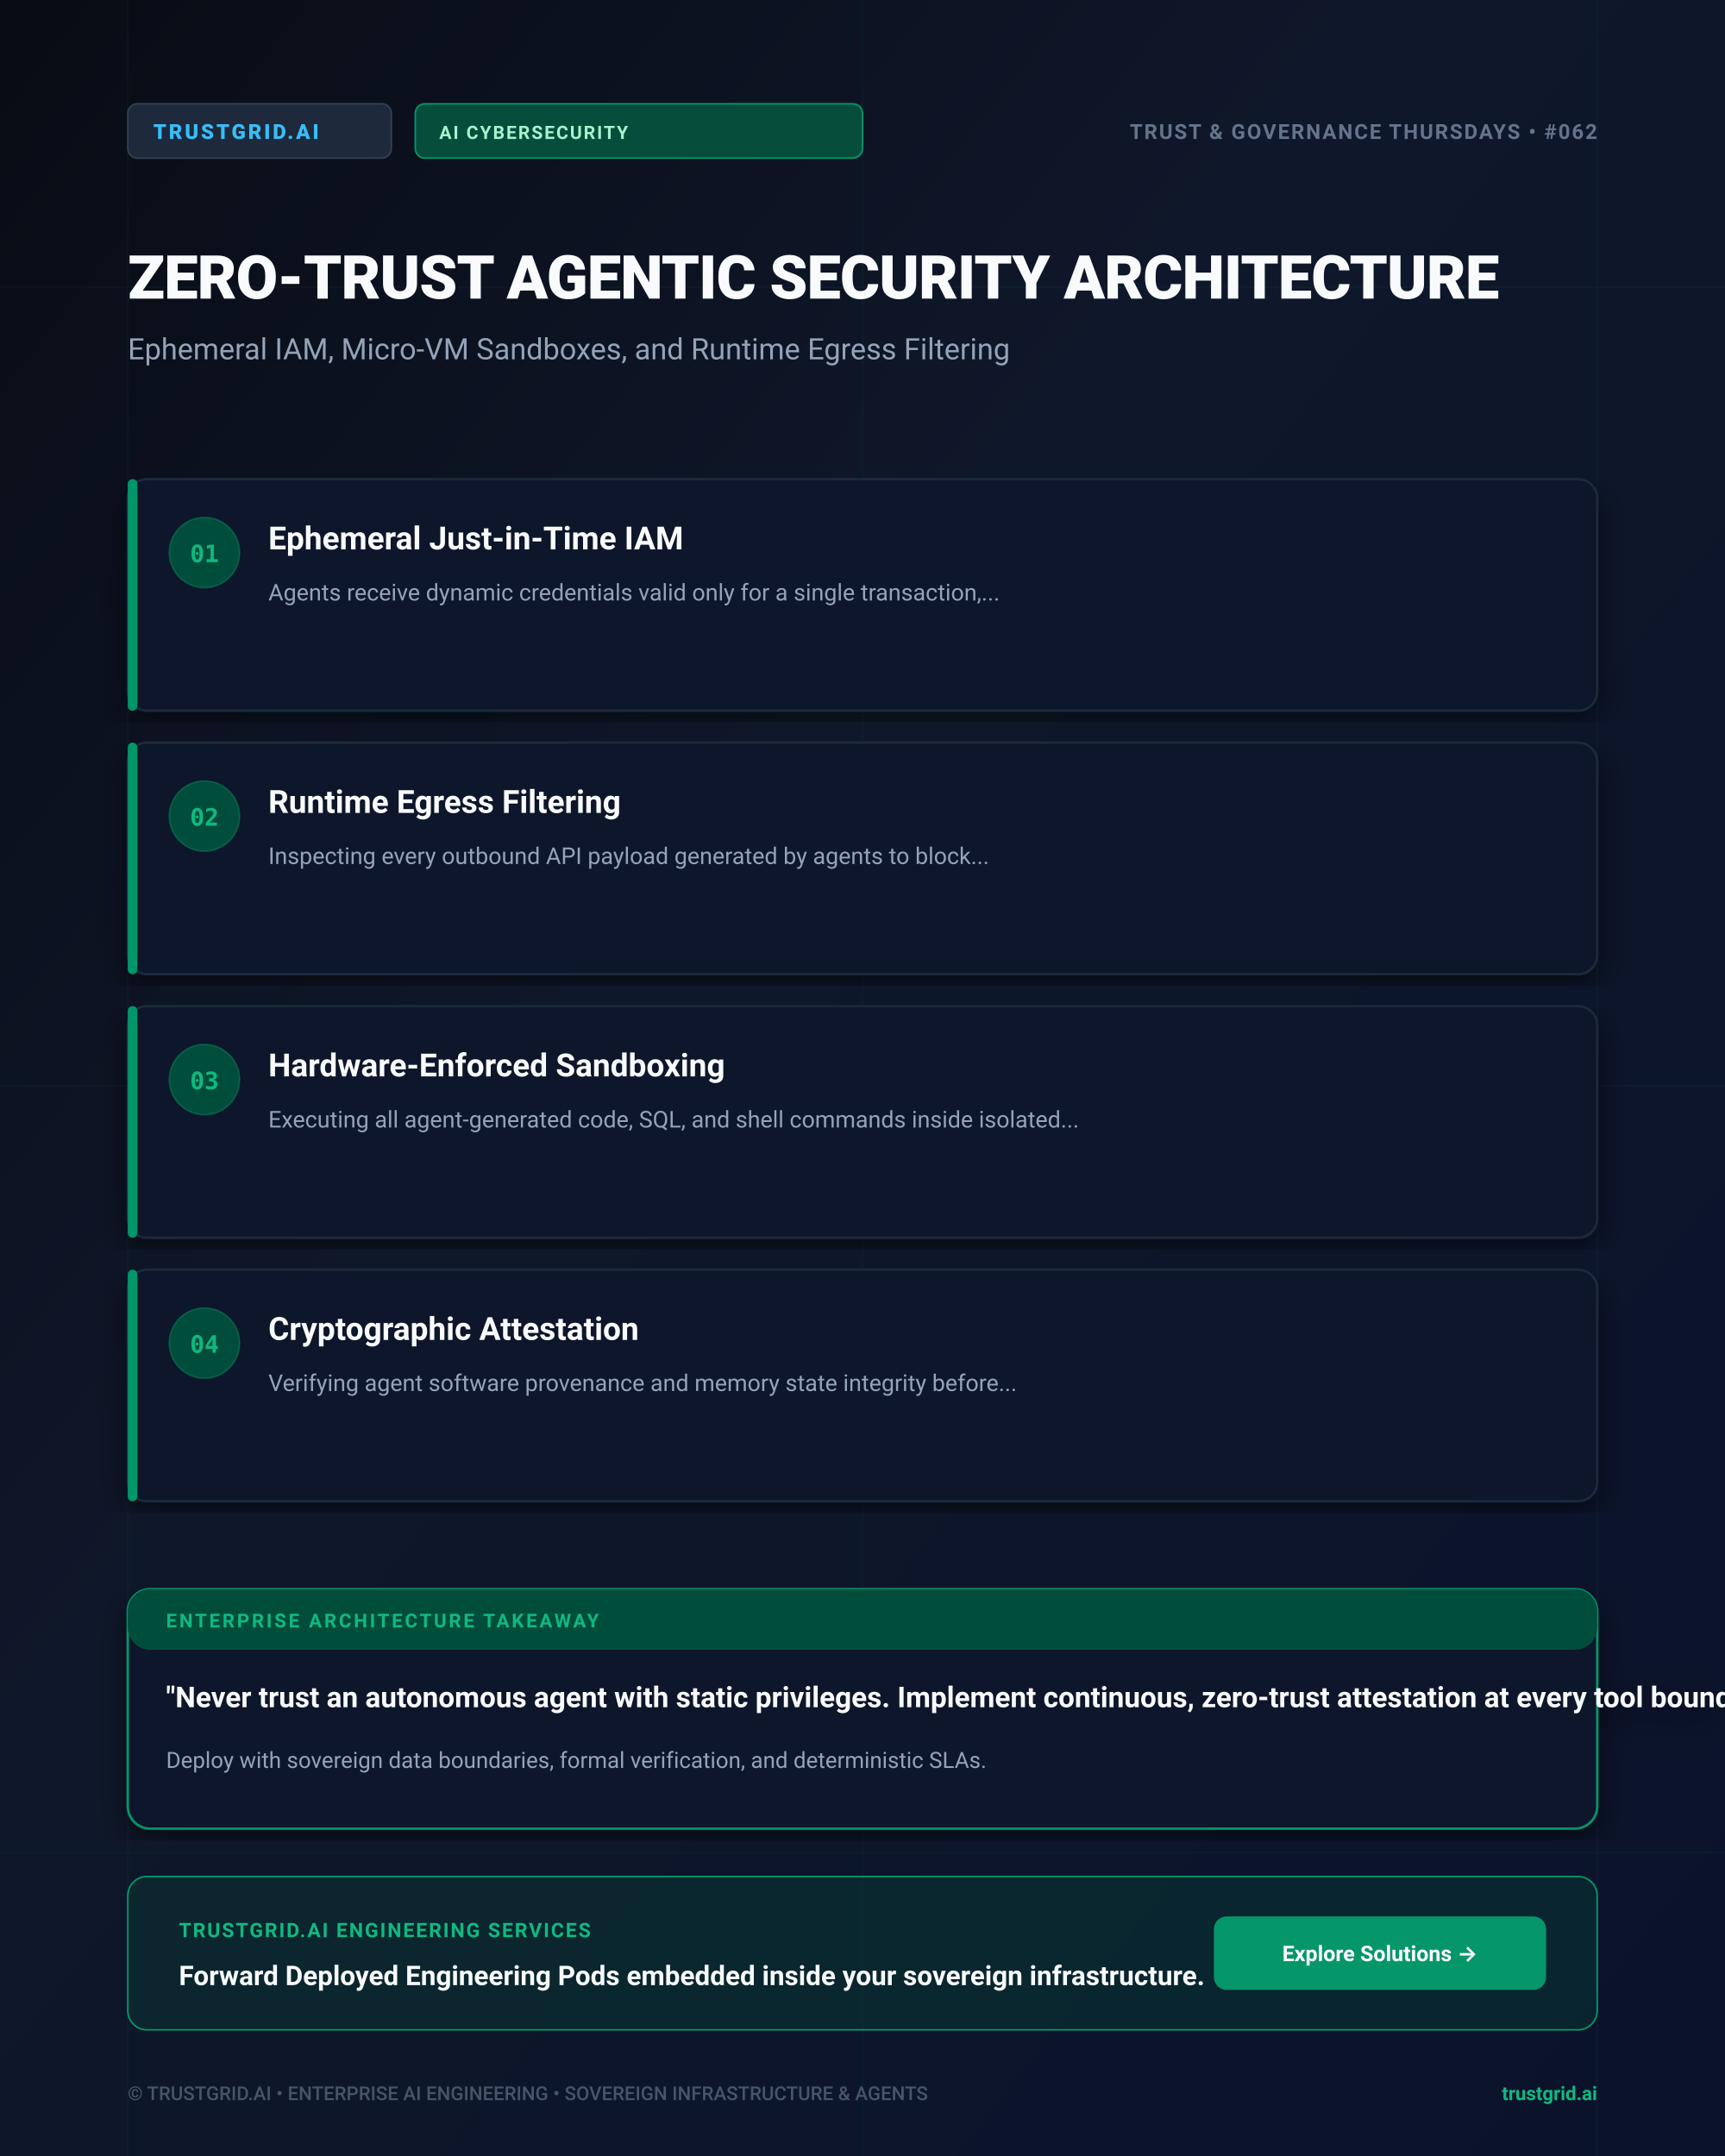
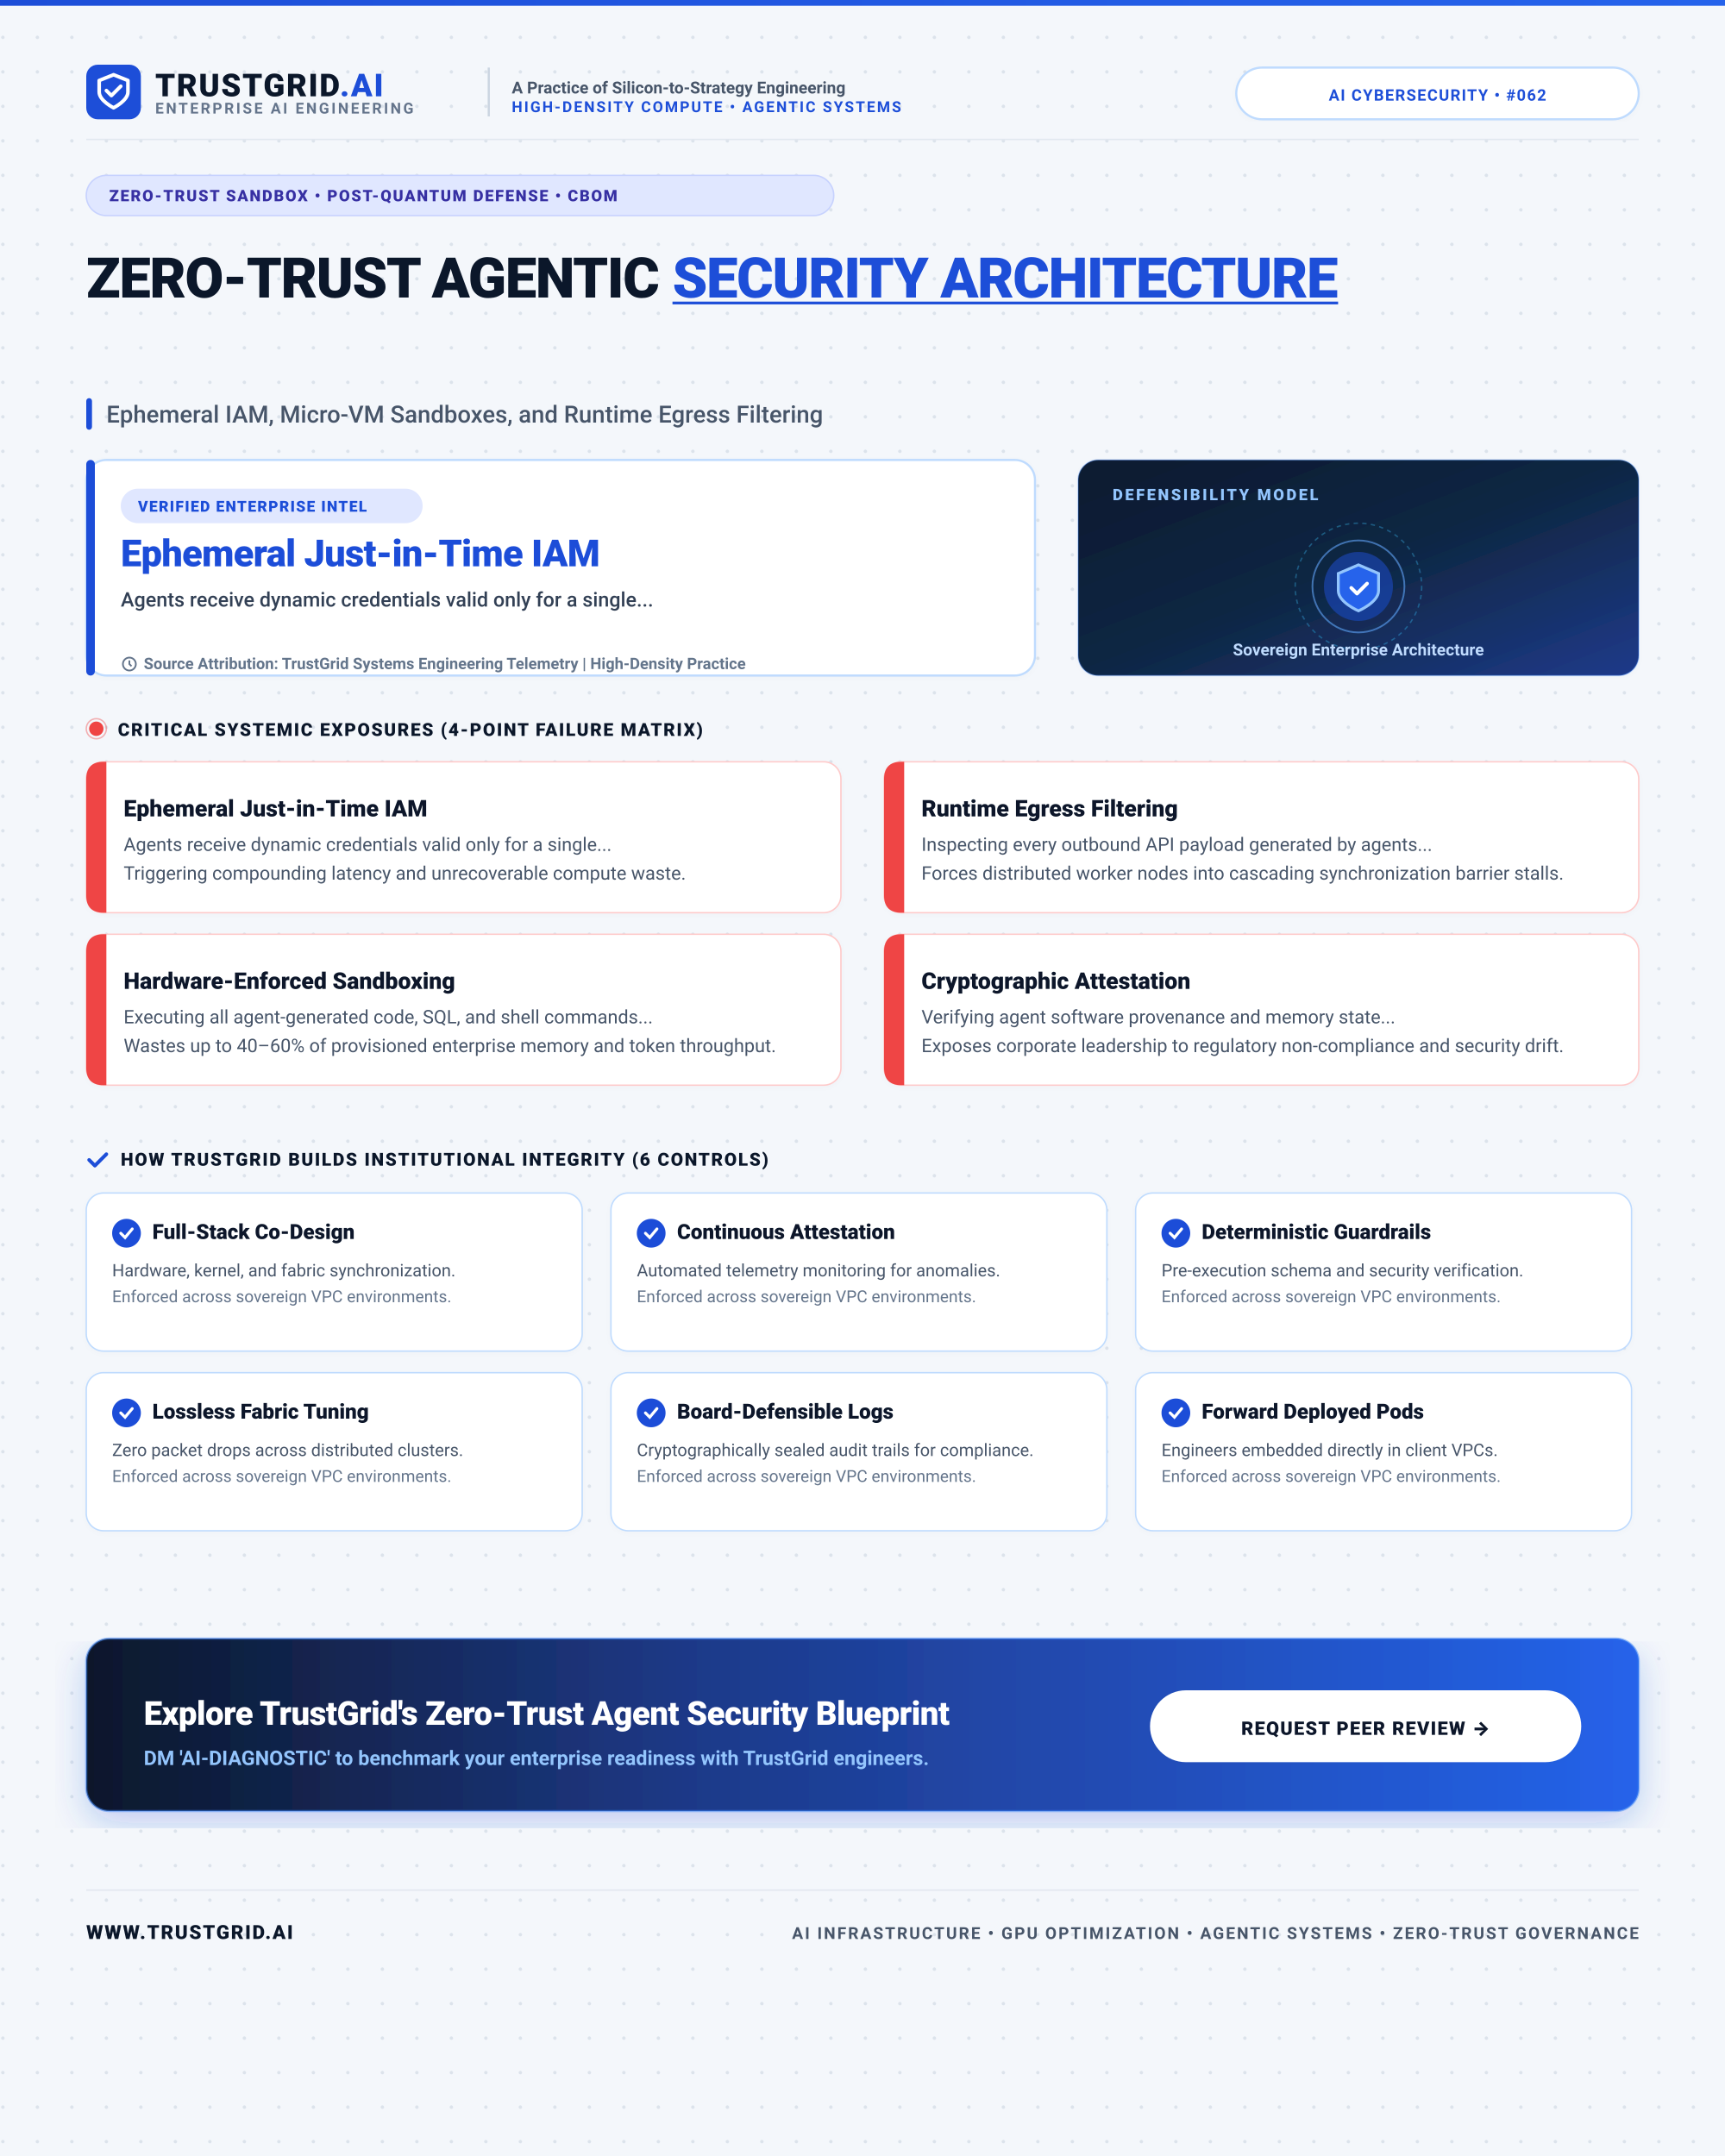
- <svg xmlns="http://www.w3.org/2000/svg" viewBox="0 0 1080 1350" width="1080" height="1350" style="background:#080c14; font-family:-apple-system, BlinkMacSystemFont, 'Segoe UI', Roboto, 'Inter', sans-serif;">
+ <svg xmlns="http://www.w3.org/2000/svg" viewBox="0 0 1200 1500" width="1200" height="1500" style="background:#f4f7fb; font-family:-apple-system, BlinkMacSystemFont, 'Segoe UI', Roboto, 'Inter', Helvetica, Arial, sans-serif;">
  <defs>
-     <linearGradient id="bgGrad" x1="0%" y1="0%" x2="100%" y2="100%">
-       <stop offset="0%" stop-color="#080c14" />
-       <stop offset="40%" stop-color="#0f172a" />
-       <stop offset="100%" stop-color="#0b132b" />
-     </linearGradient>
-     <filter id="shadowFilter" x="-5%" y="-5%" width="110%" height="110%">
-       <feDropShadow dx="0" dy="8" stdDeviation="10" flood-color="#000000" flood-opacity="0.5" />
+     <pattern id="microDotGrid" width="24" height="24" patternUnits="userSpaceOnUse">
+       <circle cx="2" cy="2" r="1.2" fill="#cbd5e1" opacity="0.6" />
+     </pattern>
+     <linearGradient id="blueGrad" x1="0%" y1="0%" x2="100%" y2="0%">
+       <stop offset="0%" stop-color="#1d4ed8" />
+       <stop offset="100%" stop-color="#2563eb" />
+     </linearGradient>
+     <linearGradient id="darkNavyCard" x1="0%" y1="0%" x2="100%" y2="100%">
+       <stop offset="0%" stop-color="#0a192f" />
+       <stop offset="50%" stop-color="#0f2744" />
+       <stop offset="100%" stop-color="#1e3a8a" />
+     </linearGradient>
+     <linearGradient id="ctaGrad" x1="0%" y1="0%" x2="100%" y2="0%">
+       <stop offset="0%" stop-color="#0b172a" />
+       <stop offset="40%" stop-color="#1e3a8a" />
+       <stop offset="100%" stop-color="#2563eb" />
+     </linearGradient>
+     <linearGradient id="emeraldGrad" x1="0%" y1="0%" x2="100%" y2="0%">
+       <stop offset="0%" stop-color="#059669" />
+       <stop offset="100%" stop-color="#10b981" />
+     </linearGradient>
+     <linearGradient id="redGrad" x1="0%" y1="0%" x2="100%" y2="0%">
+       <stop offset="0%" stop-color="#dc2626" />
+       <stop offset="100%" stop-color="#ef4444" />
+     </linearGradient>
+     <filter id="cardShadow" x="-2%" y="-2%" width="104%" height="106%">
+       <feDropShadow dx="0" dy="4" stdDeviation="6" flood-color="#0f172a" flood-opacity="0.04" />
+       <feDropShadow dx="0" dy="1" stdDeviation="2" flood-color="#0f172a" flood-opacity="0.02" />
+     </filter>
+     <filter id="ctaShadow" x="-2%" y="-5%" width="104%" height="115%">
+       <feDropShadow dx="0" dy="8" stdDeviation="12" flood-color="#1d4ed8" flood-opacity="0.25" />
    </filter>
  </defs>
-   <rect width="1080" height="1350" fill="url(#bgGrad)" />
-   <g opacity="0.05" stroke="#10b981" stroke-width="1">
-     <line x1="80" y1="0" x2="80" y2="1350" />
-     <line x1="540" y1="0" x2="540" y2="1350" />
-     <line x1="1000" y1="0" x2="1000" y2="1350" />
-     <line x1="0" y1="180" x2="1080" y2="180" />
-     <line x1="0" y1="680" x2="1080" y2="680" />
-     <line x1="0" y1="1160" x2="1080" y2="1160" />
-   </g>
-   <g transform="translate(80, 65)">
-     <rect x="0" y="0" width="165" height="34" rx="6" fill="#1e293b" stroke="#334155" stroke-width="1" />
-     <text x="16" y="22" fill="#38bdf8" font-size="13" font-weight="800" letter-spacing="1.5">TRUSTGRID.AI</text>
-     <rect x="180" y="0" width="280" height="34" rx="6" fill="#064e3b" stroke="#059669" stroke-width="1" />
-     <text x="195" y="22" fill="#a7f3d0" font-size="11.5" font-weight="700" letter-spacing="1">AI CYBERSECURITY</text>
-     <text x="920" y="22" fill="#64748b" font-size="13" font-weight="600" text-anchor="end" letter-spacing="1">TRUST &amp; GOVERNANCE THURSDAYS • #062</text>
-   </g>
-   <g transform="translate(80, 145)">
-     <text x="0" y="42" fill="#f8fafc" font-size="38" font-weight="800" letter-spacing="-0.5">ZERO-TRUST AGENTIC SECURITY ARCHITECTURE</text>
-     <text x="0" y="80" fill="#94a3b8" font-size="18.5" font-weight="400">Ephemeral IAM, Micro-VM Sandboxes, and Runtime Egress Filtering</text>
-   </g>
-   <g transform="translate(80, 300)" filter="url(#shadowFilter)">
-     <rect width="920" height="145" rx="12" fill="#0f172a" stroke="#1e293b" stroke-width="1.5" />
-     <rect x="0" y="0" width="6" height="145" rx="3" fill="#059669" />
-     <circle cx="48" cy="46" r="22" fill="#064e3b" stroke="#059669" stroke-opacity="0.4" stroke-width="1" />
-     <text x="48" y="52" fill="#10b981" font-size="15" font-weight="800" text-anchor="middle" font-family="'JetBrains Mono', monospace">01</text>
-     <text x="88" y="44" fill="#f8fafc" font-size="20" font-weight="700">Ephemeral Just-in-Time IAM</text>
-     <text x="88" y="76" fill="#94a3b8" font-size="14.5" font-weight="400" width="800">Agents receive dynamic credentials valid only for a single transaction,...</text>
-   </g>
-   <g transform="translate(80, 465)" filter="url(#shadowFilter)">
-     <rect width="920" height="145" rx="12" fill="#0f172a" stroke="#1e293b" stroke-width="1.5" />
-     <rect x="0" y="0" width="6" height="145" rx="3" fill="#059669" />
-     <circle cx="48" cy="46" r="22" fill="#064e3b" stroke="#059669" stroke-opacity="0.4" stroke-width="1" />
-     <text x="48" y="52" fill="#10b981" font-size="15" font-weight="800" text-anchor="middle" font-family="'JetBrains Mono', monospace">02</text>
-     <text x="88" y="44" fill="#f8fafc" font-size="20" font-weight="700">Runtime Egress Filtering</text>
-     <text x="88" y="76" fill="#94a3b8" font-size="14.5" font-weight="400" width="800">Inspecting every outbound API payload generated by agents to block...</text>
-   </g>
-   <g transform="translate(80, 630)" filter="url(#shadowFilter)">
-     <rect width="920" height="145" rx="12" fill="#0f172a" stroke="#1e293b" stroke-width="1.5" />
-     <rect x="0" y="0" width="6" height="145" rx="3" fill="#059669" />
-     <circle cx="48" cy="46" r="22" fill="#064e3b" stroke="#059669" stroke-opacity="0.4" stroke-width="1" />
-     <text x="48" y="52" fill="#10b981" font-size="15" font-weight="800" text-anchor="middle" font-family="'JetBrains Mono', monospace">03</text>
-     <text x="88" y="44" fill="#f8fafc" font-size="20" font-weight="700">Hardware-Enforced Sandboxing</text>
-     <text x="88" y="76" fill="#94a3b8" font-size="14.5" font-weight="400" width="800">Executing all agent-generated code, SQL, and shell commands inside isolated...</text>
-   </g>
-   <g transform="translate(80, 795)" filter="url(#shadowFilter)">
-     <rect width="920" height="145" rx="12" fill="#0f172a" stroke="#1e293b" stroke-width="1.5" />
-     <rect x="0" y="0" width="6" height="145" rx="3" fill="#059669" />
-     <circle cx="48" cy="46" r="22" fill="#064e3b" stroke="#059669" stroke-opacity="0.4" stroke-width="1" />
-     <text x="48" y="52" fill="#10b981" font-size="15" font-weight="800" text-anchor="middle" font-family="'JetBrains Mono', monospace">04</text>
-     <text x="88" y="44" fill="#f8fafc" font-size="20" font-weight="700">Cryptographic Attestation</text>
-     <text x="88" y="76" fill="#94a3b8" font-size="14.5" font-weight="400" width="800">Verifying agent software provenance and memory state integrity before...</text>
-   </g>
-   <g transform="translate(80, 995)" filter="url(#shadowFilter)">
-     <rect width="920" height="150" rx="14" fill="#0f172a" stroke="#059669" stroke-width="1.5" />
-     <rect x="0" y="0" width="920" height="38" rx="14" fill="#064e3b" />
-     <text x="24" y="24" fill="#10b981" font-size="12" font-weight="700" letter-spacing="1.5">ENTERPRISE ARCHITECTURE TAKEAWAY</text>
-     <text x="24" y="74" fill="#f8fafc" font-size="18" font-weight="700">"Never trust an autonomous agent with static privileges. Implement continuous, zero-trust attestation at every tool boundary."</text>
-     <text x="24" y="112" fill="#94a3b8" font-size="14">Deploy with sovereign data boundaries, formal verification, and deterministic SLAs.</text>
-   </g>
-   <g transform="translate(80, 1175)">
-     <rect width="920" height="96" rx="12" fill="#064e3b" fill-opacity="0.3" stroke="#059669" stroke-width="1" />
-     <text x="32" y="38" fill="#10b981" font-size="12.5" font-weight="700" letter-spacing="1">TRUSTGRID.AI ENGINEERING SERVICES</text>
-     <text x="32" y="68" fill="#f8fafc" font-size="17" font-weight="700">Forward Deployed Engineering Pods embedded inside your sovereign infrastructure.</text>
-     <rect x="680" y="25" width="208" height="46" rx="8" fill="#059669" />
-     <text x="784" y="53" fill="#ffffff" font-size="13.5" font-weight="700" text-anchor="middle">Explore Solutions →</text>
-   </g>
-   <g transform="translate(80, 1315)">
-     <text x="0" y="0" fill="#475569" font-size="12" font-weight="500">© TRUSTGRID.AI • ENTERPRISE AI ENGINEERING • SOVEREIGN INFRASTRUCTURE &amp; AGENTS</text>
-     <text x="920" y="0" fill="#10b981" font-size="12" font-weight="600" text-anchor="end">trustgrid.ai</text>
+   <rect width="1200" height="1500" fill="#f4f7fb" />
+   <rect width="1200" height="1500" fill="url(#microDotGrid)" />
+   <rect x="0" y="0" width="1200" height="4" fill="url(#blueGrad)" />
+   <g transform="translate(60, 45)">
+     <g transform="translate(0, 0)">
+       <rect x="0" y="0" width="38" height="38" rx="8" fill="#1d4ed8" />
+       <path d="M19 7 L29 11 L29 19 C29 25 19 30 19 30 C19 30 9 25 9 19 L9 11 Z" fill="none" stroke="#ffffff" stroke-width="2.5" stroke-linejoin="round" />
+       <path d="M14 18 L17.5 21.5 L24 15" fill="none" stroke="#ffffff" stroke-width="2.5" stroke-linecap="round" stroke-linejoin="round" />
+       <text x="48" y="22" fill="#0b172a" font-size="22" font-weight="900" letter-spacing="1">TRUSTGRID<tspan fill="#1d4ed8">.AI</tspan>
+       </text>
+       <text x="48" y="34" fill="#64748b" font-size="10.5" font-weight="700" letter-spacing="1.5">ENTERPRISE AI ENGINEERING</text>
+     </g>
+     <line x1="280" y1="2" x2="280" y2="36" stroke="#cbd5e1" stroke-width="1.5" />
+     <g transform="translate(296, 6)">
+       <text x="0" y="14" fill="#475569" font-size="11.5" font-weight="600">A Practice of Silicon-to-Strategy Engineering</text>
+       <text x="0" y="27" fill="#1d4ed8" font-size="10.5" font-weight="700" letter-spacing="1.2">HIGH-DENSITY COMPUTE • AGENTIC SYSTEMS</text>
+     </g>
+     <g transform="translate(1080, 2)" text-anchor="end">
+       <rect x="-280" y="0" width="280" height="36" rx="18" fill="#ffffff" stroke="#bfdbfe" stroke-width="1.5" filter="url(#cardShadow)" />
+       <text x="-140" y="23" fill="#1d4ed8" font-size="11" font-weight="700" letter-spacing="0.8" text-anchor="middle">AI CYBERSECURITY • #062</text>
+     </g>
+     <line x1="0" y1="52" x2="1080" y2="52" stroke="#e2e8f0" stroke-width="1" />
+   </g>
+   <g transform="translate(60, 122)">
+     <rect x="0" y="0" width="520" height="28" rx="14" fill="#e0e7ff" stroke="#c7d2fe" stroke-width="1" />
+     <text x="16" y="18" fill="#3730a3" font-size="11" font-weight="800" letter-spacing="1">ZERO-TRUST SANDBOX • POST-QUANTUM DEFENSE • CBOM</text>
+   </g>
+   <g transform="translate(60, 165)">
+     <text x="0" y="42" fill="#0b172a" font-size="39" font-weight="900" letter-spacing="-0.8">
+         ZERO-TRUST AGENTIC <tspan fill="#1d4ed8" text-decoration="underline" style="text-underline-offset: 6px;">SECURITY ARCHITECTURE</tspan>
+     </text>
+     <g transform="translate(0, 108)">
+       <rect x="0" y="4" width="4" height="22" rx="2" fill="#1d4ed8" />
+       <text x="14" y="21" fill="#475569" font-size="16.5" font-weight="500">
+         Ephemeral IAM, Micro-VM Sandboxes, and Runtime Egress Filtering
+       </text>
+     </g>
+   </g>
+   <g transform="translate(60, 320)">
+     <g filter="url(#cardShadow)">
+       <rect width="660" height="150" rx="14" fill="#ffffff" stroke="#bfdbfe" stroke-width="1.5" />
+       <rect x="0" y="0" width="6" height="150" rx="3" fill="#1d4ed8" />
+       <g transform="translate(24, 20)">
+         <rect x="0" y="0" width="210" height="24" rx="12" fill="#e0e7ff" />
+         <text x="12" y="16" fill="#1d4ed8" font-size="10.5" font-weight="800" letter-spacing="0.8">VERIFIED ENTERPRISE INTEL</text>
+         <text x="0" y="54" fill="#1d4ed8" font-size="26" font-weight="900" letter-spacing="-0.4">Ephemeral Just-in-Time IAM</text>
+         <text x="0" y="82" fill="#334155" font-size="14" font-weight="500">Agents receive dynamic credentials valid only for a single...</text>
+         <g transform="translate(0, 116)">
+           <circle cx="6" cy="6" r="4.5" fill="none" stroke="#64748b" stroke-width="1.2" />
+           <path d="M6 3.5 L6 6 L7.5 7.5" fill="none" stroke="#64748b" stroke-width="1.2" />
+           <text x="16" y="9.5" fill="#64748b" font-size="11" font-weight="600">Source Attribution: TrustGrid Systems Engineering Telemetry | High-Density Practice</text>
+         </g>
+       </g>
+     </g>
+     <g transform="translate(690, 0)" filter="url(#cardShadow)">
+       <rect width="390" height="150" rx="14" fill="url(#darkNavyCard)" />
+       <rect width="390" height="150" rx="14" fill="none" stroke="#3b82f6" stroke-width="1" stroke-opacity="0.3" />
+       <text x="24" y="28" fill="#93c5fd" font-size="11" font-weight="800" letter-spacing="1.5">DEFENSIBILITY MODEL</text>
+       <g transform="translate(195, 88)">
+         <circle cx="0" cy="0" r="44" fill="none" stroke="#38bdf8" stroke-width="1" stroke-dasharray="3 3" opacity="0.35" />
+         <circle cx="0" cy="0" r="32" fill="none" stroke="#60a5fa" stroke-width="1.2" opacity="0.6" />
+         <circle cx="0" cy="0" r="24" fill="#1d4ed8" fill-opacity="0.5" />
+         <path d="M0 -15 L14 -9 L14 3 C14 11 0 17 0 17 C0 17 -14 11 -14 3 L-14 -9 Z" fill="#2563eb" stroke="#93c5fd" stroke-width="2" />
+         <path d="M-5 1 L-1 5 L6 -2" fill="none" stroke="#ffffff" stroke-width="2.5" stroke-linecap="round" stroke-linejoin="round" />
+       </g>
+       <text x="195" y="136" fill="#bfdbfe" font-size="11.5" font-weight="600" text-anchor="middle">Sovereign Enterprise Architecture</text>
+     </g>
+   </g>
+   <g transform="translate(60, 500)">
+     <g transform="translate(0, 0)">
+       <circle cx="7" cy="7" r="5" fill="#ef4444" />
+       <circle cx="7" cy="7" r="7" fill="none" stroke="#ef4444" stroke-width="1" opacity="0.4" />
+       <text x="22" y="12" fill="#0b172a" font-size="12.5" font-weight="800" letter-spacing="1">CRITICAL SYSTEMIC EXPOSURES (4-POINT FAILURE MATRIX)</text>
+     </g>
+     <g transform="translate(0, 30)" filter="url(#cardShadow)">
+       <rect width="525" height="105" rx="12" fill="#ffffff" stroke="#fecaca" stroke-width="1" />
+       <path d="M0 12 Q0 0 12 0 L14 0 L14 105 L12 105 Q0 105 0 93 Z" fill="#ef4444" />
+       <g transform="translate(26, 20)">
+         <text x="0" y="18" fill="#0b172a" font-size="16" font-weight="800">Ephemeral Just-in-Time IAM</text>
+         <text x="0" y="42" fill="#475569" font-size="13" font-weight="400">Agents receive dynamic credentials valid only for a single...</text>
+         <text x="0" y="62" fill="#475569" font-size="13" font-weight="400">Triggering compounding latency and unrecoverable compute waste.</text>
+       </g>
+     </g>
+     <g transform="translate(555, 30)" filter="url(#cardShadow)">
+       <rect width="525" height="105" rx="12" fill="#ffffff" stroke="#fecaca" stroke-width="1" />
+       <path d="M0 12 Q0 0 12 0 L14 0 L14 105 L12 105 Q0 105 0 93 Z" fill="#ef4444" />
+       <g transform="translate(26, 20)">
+         <text x="0" y="18" fill="#0b172a" font-size="16" font-weight="800">Runtime Egress Filtering</text>
+         <text x="0" y="42" fill="#475569" font-size="13" font-weight="400">Inspecting every outbound API payload generated by agents...</text>
+         <text x="0" y="62" fill="#475569" font-size="13" font-weight="400">Forces distributed worker nodes into cascading synchronization barrier stalls.</text>
+       </g>
+     </g>
+     <g transform="translate(0, 150)" filter="url(#cardShadow)">
+       <rect width="525" height="105" rx="12" fill="#ffffff" stroke="#fecaca" stroke-width="1" />
+       <path d="M0 12 Q0 0 12 0 L14 0 L14 105 L12 105 Q0 105 0 93 Z" fill="#ef4444" />
+       <g transform="translate(26, 20)">
+         <text x="0" y="18" fill="#0b172a" font-size="16" font-weight="800">Hardware-Enforced Sandboxing</text>
+         <text x="0" y="42" fill="#475569" font-size="13" font-weight="400">Executing all agent-generated code, SQL, and shell commands...</text>
+         <text x="0" y="62" fill="#475569" font-size="13" font-weight="400">Wastes up to 40–60% of provisioned enterprise memory and token throughput.</text>
+       </g>
+     </g>
+     <g transform="translate(555, 150)" filter="url(#cardShadow)">
+       <rect width="525" height="105" rx="12" fill="#ffffff" stroke="#fecaca" stroke-width="1" />
+       <path d="M0 12 Q0 0 12 0 L14 0 L14 105 L12 105 Q0 105 0 93 Z" fill="#ef4444" />
+       <g transform="translate(26, 20)">
+         <text x="0" y="18" fill="#0b172a" font-size="16" font-weight="800">Cryptographic Attestation</text>
+         <text x="0" y="42" fill="#475569" font-size="13" font-weight="400">Verifying agent software provenance and memory state...</text>
+         <text x="0" y="62" fill="#475569" font-size="13" font-weight="400">Exposes corporate leadership to regulatory non-compliance and security drift.</text>
+       </g>
+     </g>
+   </g>
+   <g transform="translate(60, 800)">
+     <g transform="translate(0, 0)">
+       <path d="M2 7 L6 11 L14 3" fill="none" stroke="#1d4ed8" stroke-width="2.5" stroke-linecap="round" stroke-linejoin="round" />
+       <text x="24" y="11" fill="#0b172a" font-size="12.5" font-weight="800" letter-spacing="1">HOW TRUSTGRID BUILDS INSTITUTIONAL INTEGRITY (6 CONTROLS)</text>
+     </g>
+     <g transform="translate(0, 30)" filter="url(#cardShadow)">
+       <rect width="345" height="110" rx="12" fill="#ffffff" stroke="#bfdbfe" stroke-width="1" />
+       <circle cx="28" cy="28" r="10" fill="#1d4ed8" />
+       <path d="M24 28 L27 31 L32 25" fill="none" stroke="#ffffff" stroke-width="2" stroke-linecap="round" />
+       <text x="46" y="32" fill="#0b172a" font-size="14.5" font-weight="800">Full-Stack Co-Design</text>
+       <text x="18" y="58" fill="#475569" font-size="12">Hardware, kernel, and fabric synchronization.</text>
+       <text x="18" y="76" fill="#64748b" font-size="11.5">Enforced across sovereign VPC environments.</text>
+     </g>
+     <g transform="translate(365, 30)" filter="url(#cardShadow)">
+       <rect width="345" height="110" rx="12" fill="#ffffff" stroke="#bfdbfe" stroke-width="1" />
+       <circle cx="28" cy="28" r="10" fill="#1d4ed8" />
+       <path d="M24 28 L27 31 L32 25" fill="none" stroke="#ffffff" stroke-width="2" stroke-linecap="round" />
+       <text x="46" y="32" fill="#0b172a" font-size="14.5" font-weight="800">Continuous Attestation</text>
+       <text x="18" y="58" fill="#475569" font-size="12">Automated telemetry monitoring for anomalies.</text>
+       <text x="18" y="76" fill="#64748b" font-size="11.5">Enforced across sovereign VPC environments.</text>
+     </g>
+     <g transform="translate(730, 30)" filter="url(#cardShadow)">
+       <rect width="345" height="110" rx="12" fill="#ffffff" stroke="#bfdbfe" stroke-width="1" />
+       <circle cx="28" cy="28" r="10" fill="#1d4ed8" />
+       <path d="M24 28 L27 31 L32 25" fill="none" stroke="#ffffff" stroke-width="2" stroke-linecap="round" />
+       <text x="46" y="32" fill="#0b172a" font-size="14.5" font-weight="800">Deterministic Guardrails</text>
+       <text x="18" y="58" fill="#475569" font-size="12">Pre-execution schema and security verification.</text>
+       <text x="18" y="76" fill="#64748b" font-size="11.5">Enforced across sovereign VPC environments.</text>
+     </g>
+     <g transform="translate(0, 155)" filter="url(#cardShadow)">
+       <rect width="345" height="110" rx="12" fill="#ffffff" stroke="#bfdbfe" stroke-width="1" />
+       <circle cx="28" cy="28" r="10" fill="#1d4ed8" />
+       <path d="M24 28 L27 31 L32 25" fill="none" stroke="#ffffff" stroke-width="2" stroke-linecap="round" />
+       <text x="46" y="32" fill="#0b172a" font-size="14.5" font-weight="800">Lossless Fabric Tuning</text>
+       <text x="18" y="58" fill="#475569" font-size="12">Zero packet drops across distributed clusters.</text>
+       <text x="18" y="76" fill="#64748b" font-size="11.5">Enforced across sovereign VPC environments.</text>
+     </g>
+     <g transform="translate(365, 155)" filter="url(#cardShadow)">
+       <rect width="345" height="110" rx="12" fill="#ffffff" stroke="#bfdbfe" stroke-width="1" />
+       <circle cx="28" cy="28" r="10" fill="#1d4ed8" />
+       <path d="M24 28 L27 31 L32 25" fill="none" stroke="#ffffff" stroke-width="2" stroke-linecap="round" />
+       <text x="46" y="32" fill="#0b172a" font-size="14.5" font-weight="800">Board-Defensible Logs</text>
+       <text x="18" y="58" fill="#475569" font-size="12">Cryptographically sealed audit trails for compliance.</text>
+       <text x="18" y="76" fill="#64748b" font-size="11.5">Enforced across sovereign VPC environments.</text>
+     </g>
+     <g transform="translate(730, 155)" filter="url(#cardShadow)">
+       <rect width="345" height="110" rx="12" fill="#ffffff" stroke="#bfdbfe" stroke-width="1" />
+       <circle cx="28" cy="28" r="10" fill="#1d4ed8" />
+       <path d="M24 28 L27 31 L32 25" fill="none" stroke="#ffffff" stroke-width="2" stroke-linecap="round" />
+       <text x="46" y="32" fill="#0b172a" font-size="14.5" font-weight="800">Forward Deployed Pods</text>
+       <text x="18" y="58" fill="#475569" font-size="12">Engineers embedded directly in client VPCs.</text>
+       <text x="18" y="76" fill="#64748b" font-size="11.5">Enforced across sovereign VPC environments.</text>
+     </g>
+   </g>
+   <g transform="translate(60, 1140)" filter="url(#ctaShadow)">
+     <rect width="1080" height="120" rx="16" fill="url(#ctaGrad)" />
+     <rect width="1080" height="120" rx="16" fill="none" stroke="#3b82f6" stroke-width="1.5" stroke-opacity="0.5" />
+     <g transform="translate(40, 36)">
+       <text x="0" y="24" fill="#ffffff" font-size="23" font-weight="900" letter-spacing="-0.3">
+         Explore TrustGrid's Zero-Trust Agent Security Blueprint
+       </text>
+       <text x="0" y="52" fill="#93c5fd" font-size="14" font-weight="600">
+         DM 'AI-DIAGNOSTIC' to benchmark your enterprise readiness with TrustGrid engineers.
+       </text>
+     </g>
+     <g transform="translate(740, 36)">
+       <rect width="300" height="50" rx="25" fill="#ffffff" filter="url(#cardShadow)" />
+       <text x="150" y="31" fill="#0b172a" font-size="13" font-weight="900" letter-spacing="0.8" text-anchor="middle">
+         REQUEST PEER REVIEW →
+       </text>
+     </g>
+   </g>
+   <g transform="translate(60, 1315)">
+     <line x1="0" y1="0" x2="1080" y2="0" stroke="#e2e8f0" stroke-width="1" />
+     <text x="0" y="34" fill="#0b172a" font-size="13.5" font-weight="900" letter-spacing="1">WWW.TRUSTGRID.AI</text>
+     <text x="1080" y="34" fill="#475569" font-size="11.5" font-weight="700" letter-spacing="1.2" text-anchor="end">
+       AI INFRASTRUCTURE • GPU OPTIMIZATION • AGENTIC SYSTEMS • ZERO-TRUST GOVERNANCE
+     </text>
  </g>
</svg>
